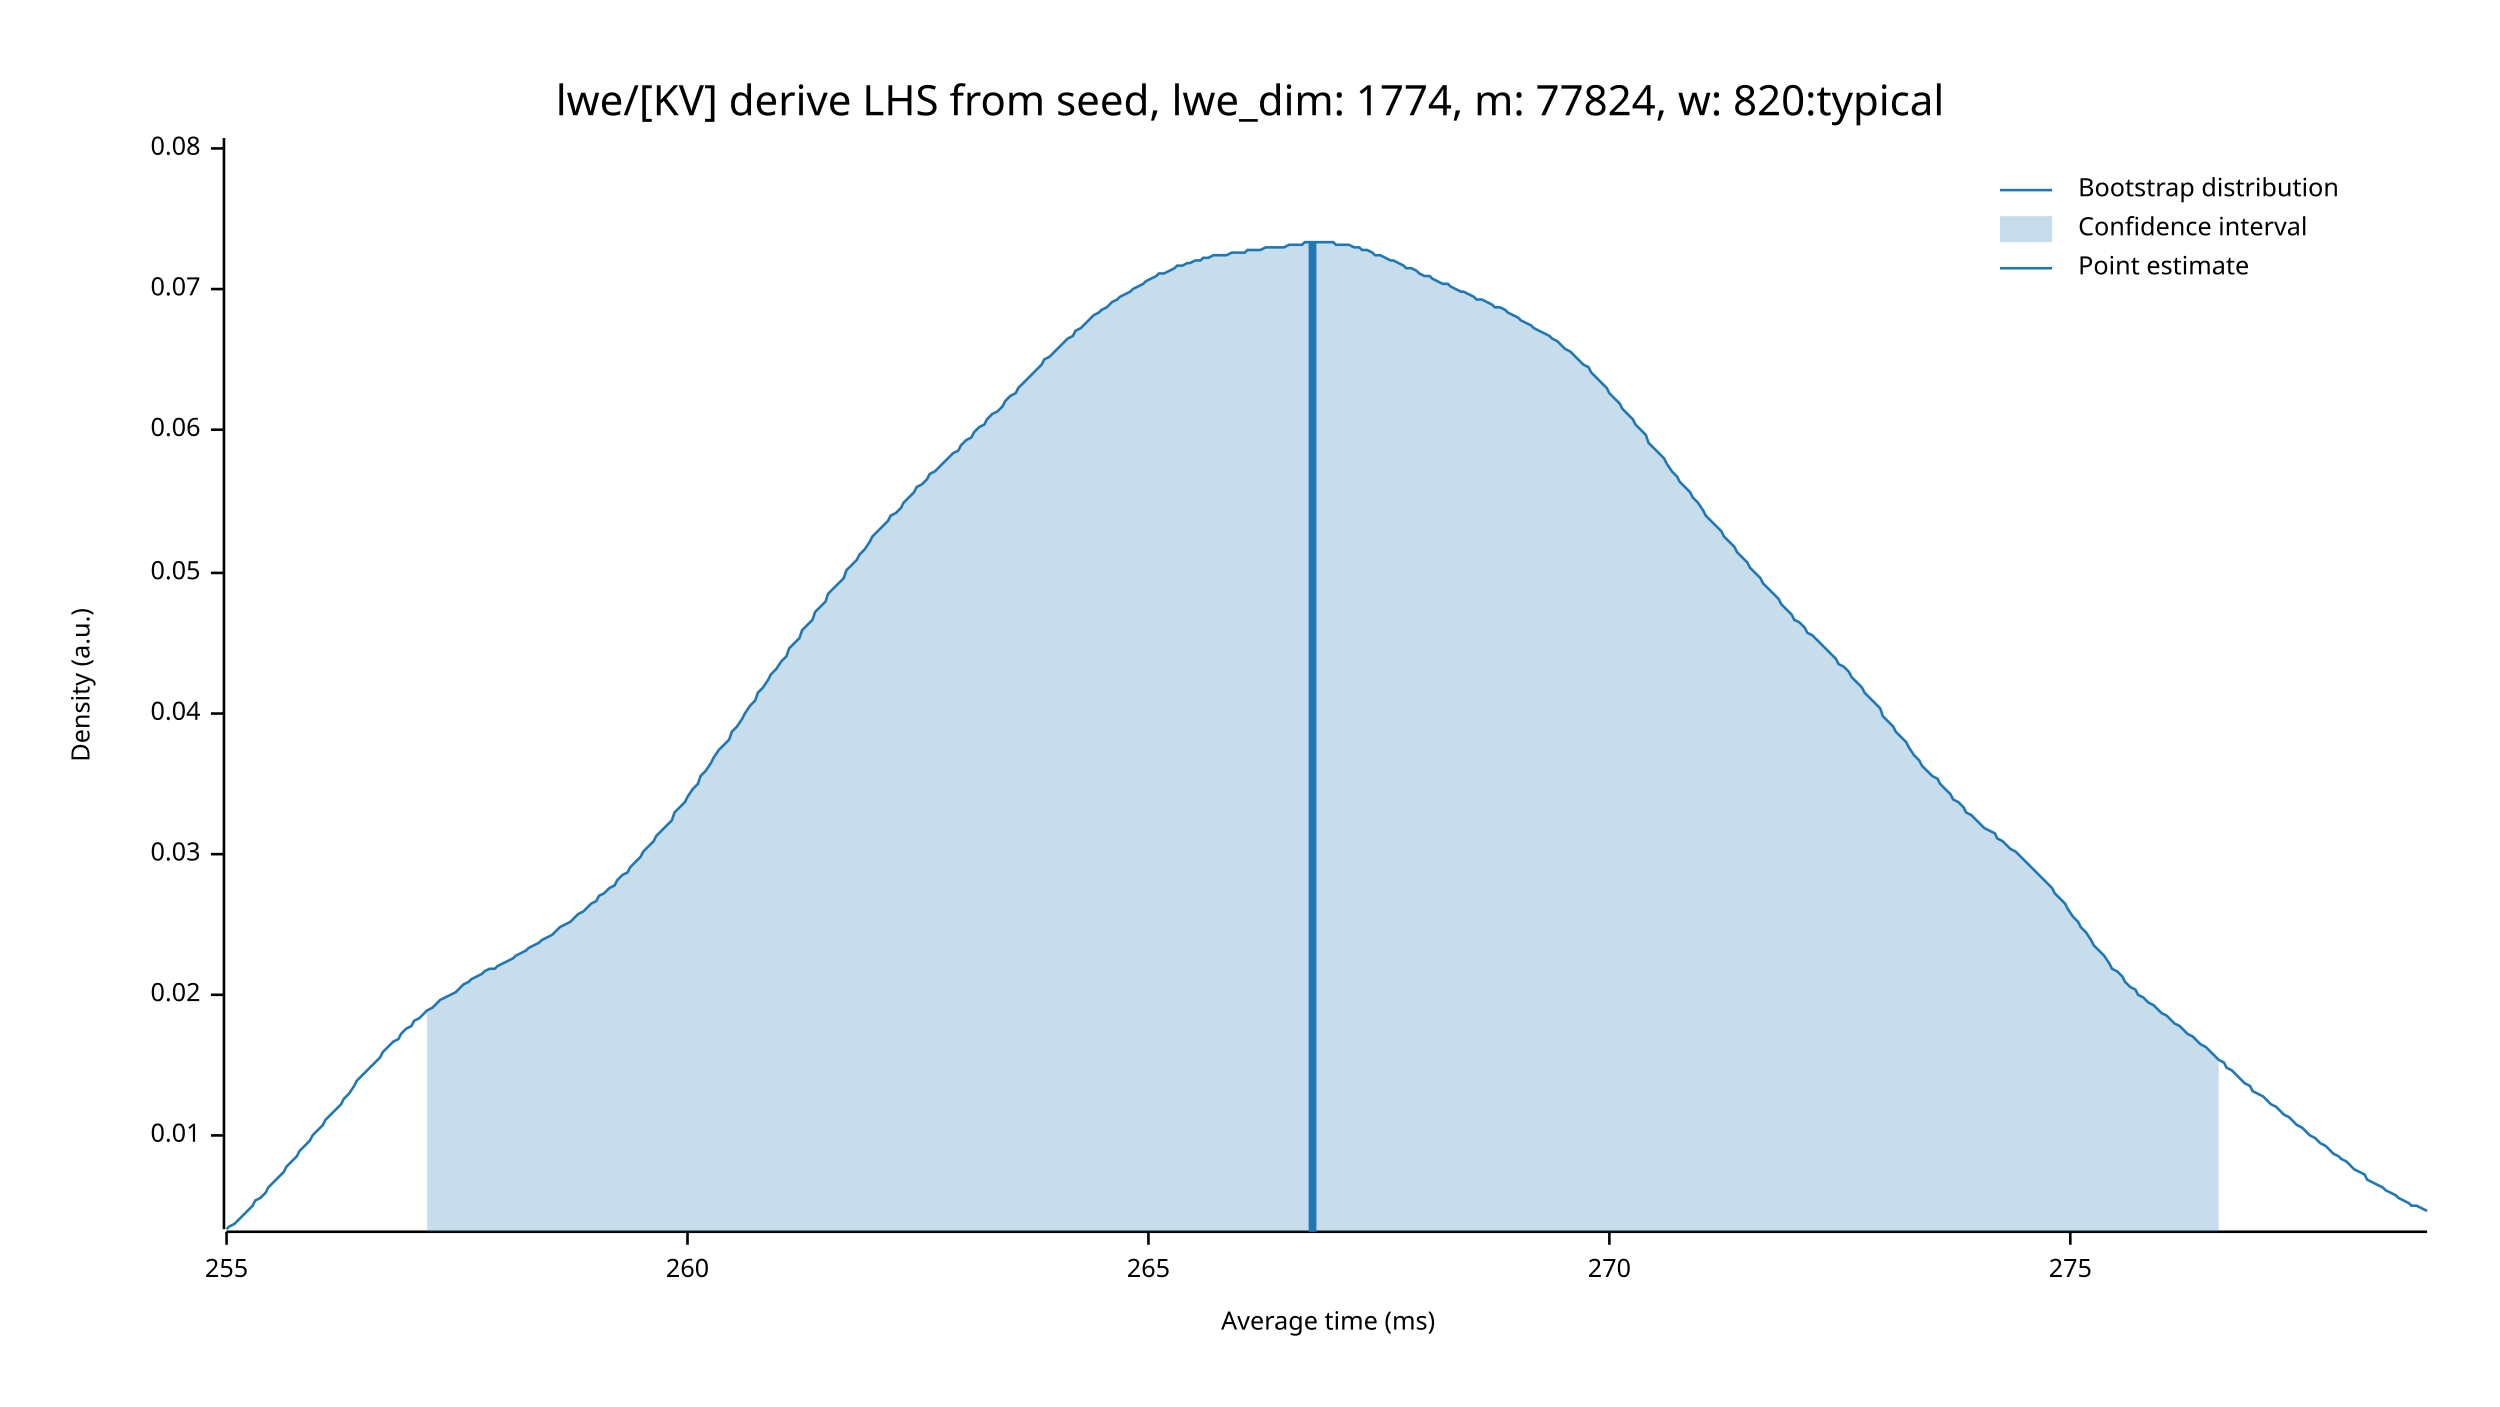
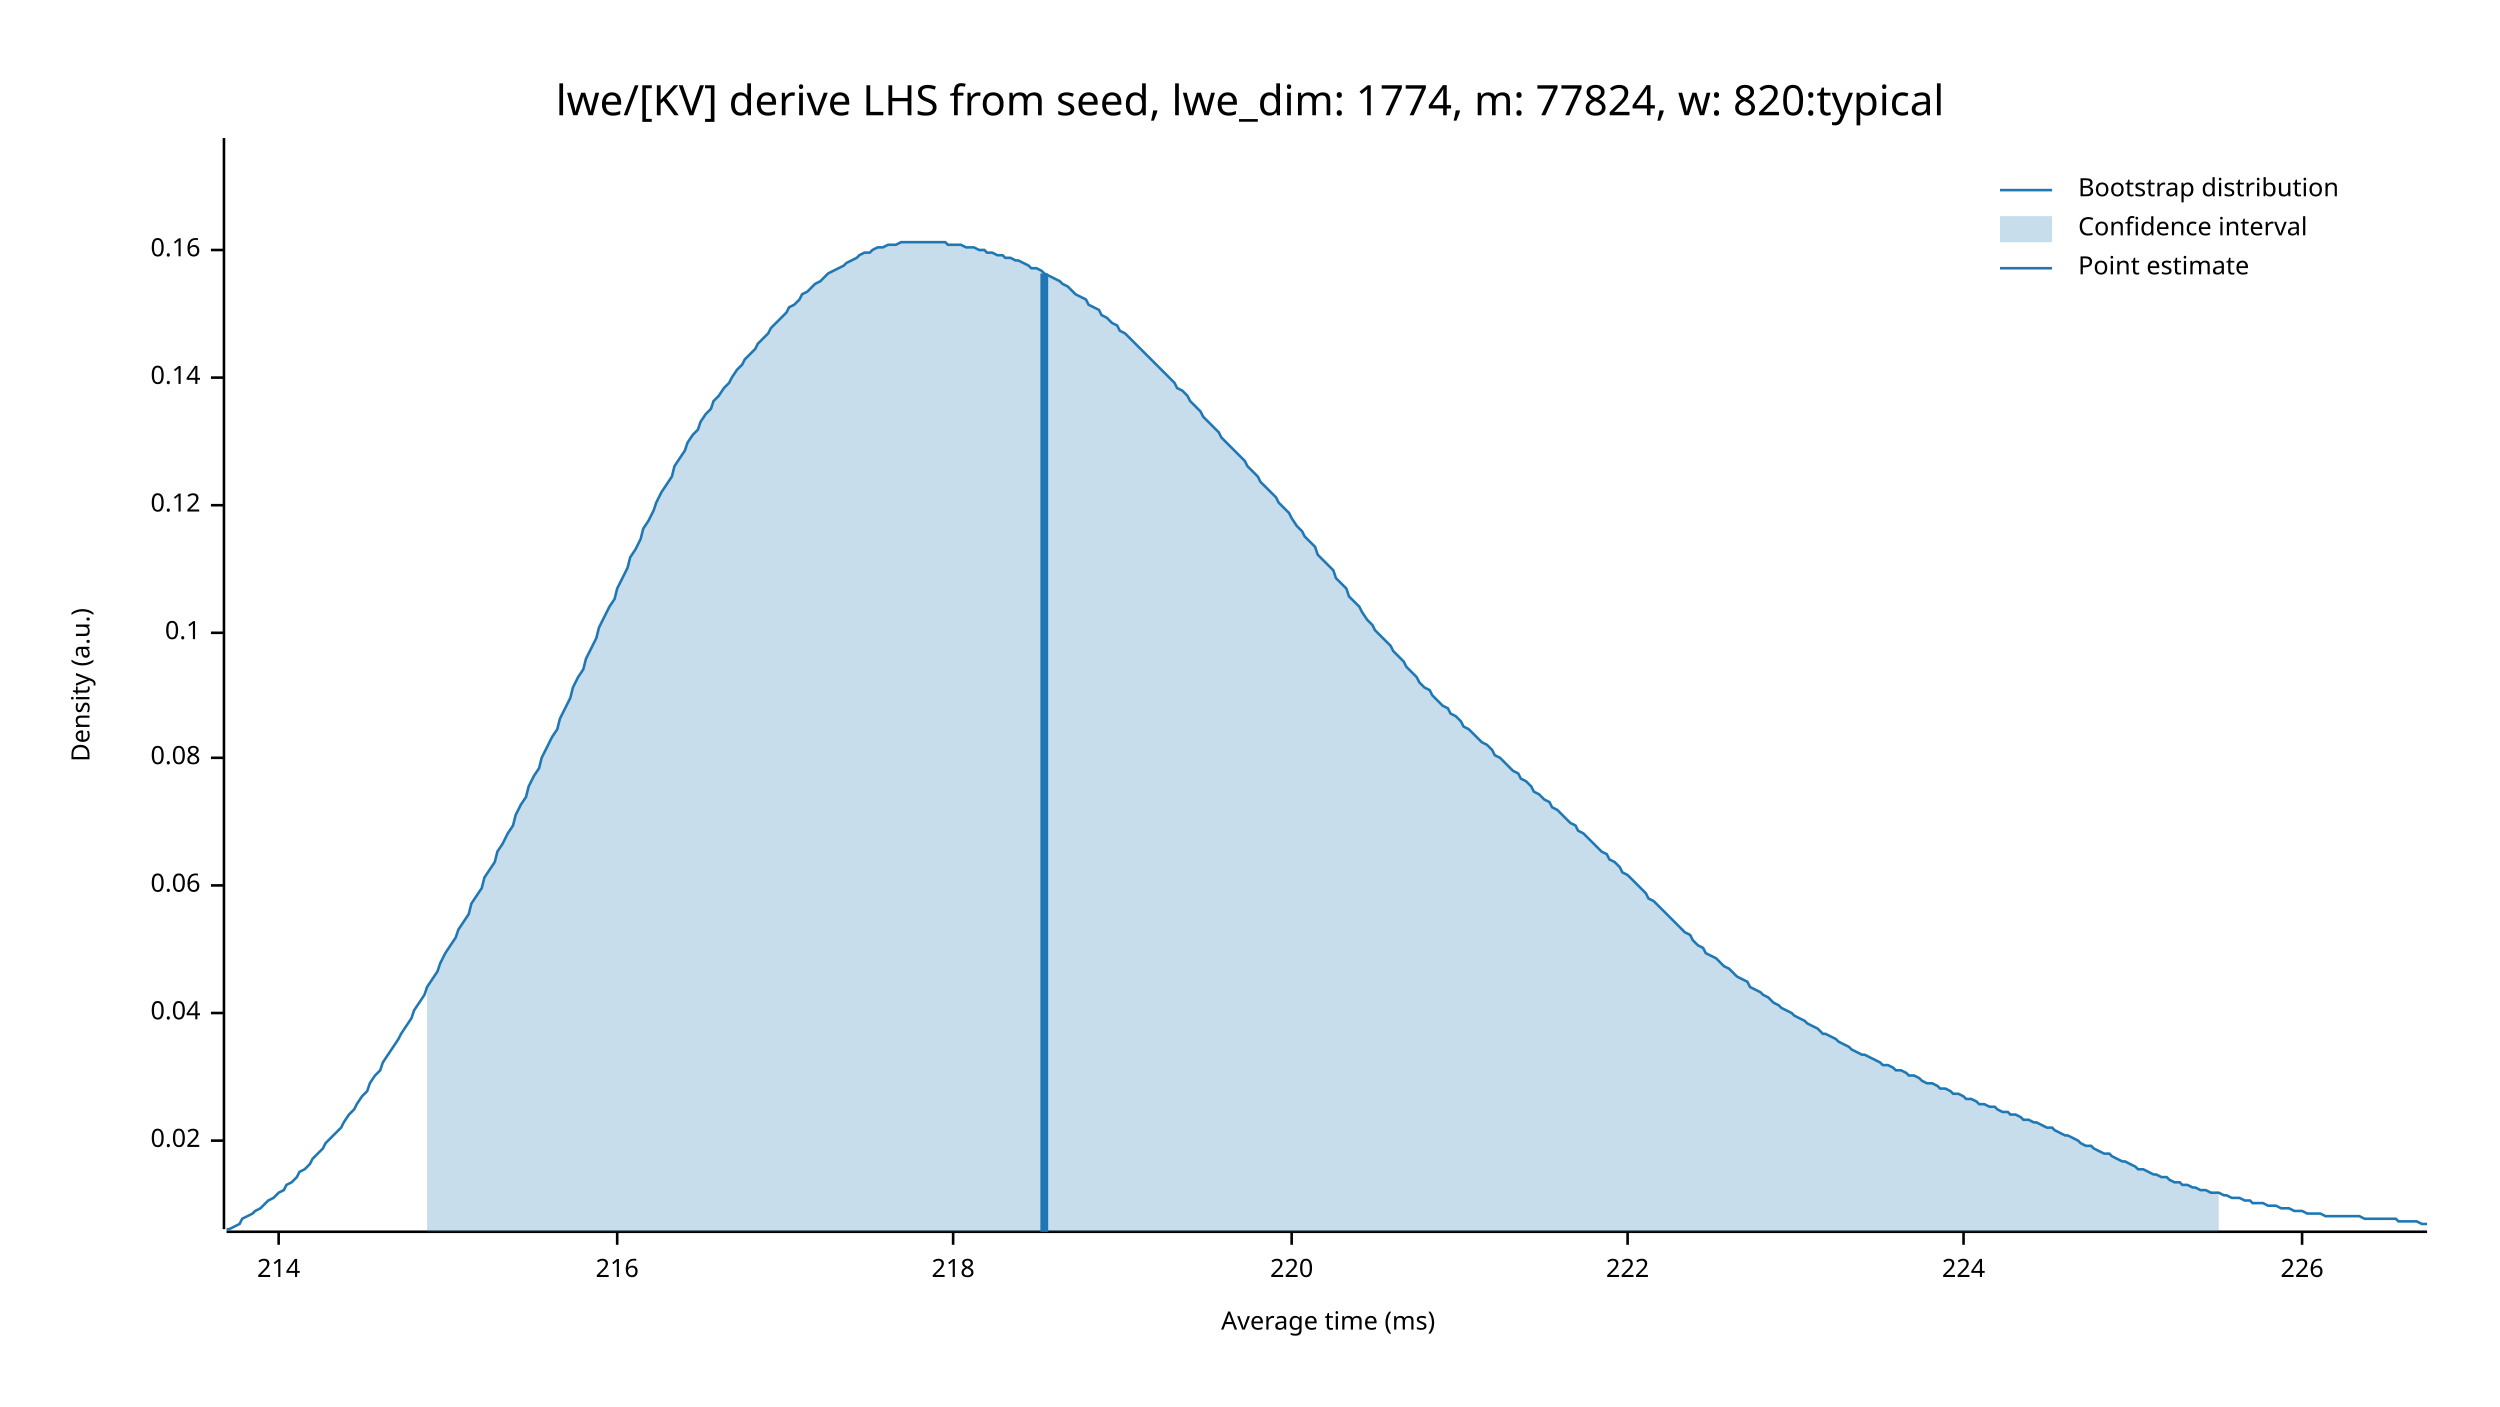
<svg xmlns="http://www.w3.org/2000/svg" width="960" height="540" viewBox="0 0 960 540">
  <text x="480" y="32" dy="0.76em" text-anchor="middle" font-family="sans-serif" font-size="16.129" opacity="1" fill="#000000">
lwe/[KV] derive LHS from seed, lwe_dim: 1774, m: 77824, w: 820:typical
</text>
  <text x="27" y="263" dy="0.76em" text-anchor="middle" font-family="sans-serif" font-size="9.677" opacity="1" fill="#000000" transform="rotate(270, 27, 263)">
Density (a.u.)
</text>
  <text x="510" y="513" dy="-0.5ex" text-anchor="middle" font-family="sans-serif" font-size="9.677" opacity="1" fill="#000000">
Average time (ms)
</text>
  <polyline fill="none" opacity="1" stroke="#000000" stroke-width="1" points="86,53 86,472 " />
-   <text x="77" y="436" dy="0.5ex" text-anchor="end" font-family="sans-serif" font-size="9.677" opacity="1" fill="#000000">
- 0.01
- </text>
-   <polyline fill="none" opacity="1" stroke="#000000" stroke-width="1" points="81,436 86,436 " />
-   <text x="77" y="382" dy="0.5ex" text-anchor="end" font-family="sans-serif" font-size="9.677" opacity="1" fill="#000000">
+   <text x="77" y="438" dy="0.5ex" text-anchor="end" font-family="sans-serif" font-size="9.677" opacity="1" fill="#000000">
0.02
</text>
-   <polyline fill="none" opacity="1" stroke="#000000" stroke-width="1" points="81,382 86,382 " />
-   <text x="77" y="328" dy="0.5ex" text-anchor="end" font-family="sans-serif" font-size="9.677" opacity="1" fill="#000000">
- 0.03
- </text>
-   <polyline fill="none" opacity="1" stroke="#000000" stroke-width="1" points="81,328 86,328 " />
-   <text x="77" y="274" dy="0.5ex" text-anchor="end" font-family="sans-serif" font-size="9.677" opacity="1" fill="#000000">
+   <polyline fill="none" opacity="1" stroke="#000000" stroke-width="1" points="81,438 86,438 " />
+   <text x="77" y="389" dy="0.5ex" text-anchor="end" font-family="sans-serif" font-size="9.677" opacity="1" fill="#000000">
0.04
</text>
-   <polyline fill="none" opacity="1" stroke="#000000" stroke-width="1" points="81,274 86,274 " />
-   <text x="77" y="220" dy="0.5ex" text-anchor="end" font-family="sans-serif" font-size="9.677" opacity="1" fill="#000000">
- 0.05
- </text>
-   <polyline fill="none" opacity="1" stroke="#000000" stroke-width="1" points="81,220 86,220 " />
-   <text x="77" y="165" dy="0.5ex" text-anchor="end" font-family="sans-serif" font-size="9.677" opacity="1" fill="#000000">
+   <polyline fill="none" opacity="1" stroke="#000000" stroke-width="1" points="81,389 86,389 " />
+   <text x="77" y="340" dy="0.5ex" text-anchor="end" font-family="sans-serif" font-size="9.677" opacity="1" fill="#000000">
0.06
</text>
-   <polyline fill="none" opacity="1" stroke="#000000" stroke-width="1" points="81,165 86,165 " />
-   <text x="77" y="111" dy="0.5ex" text-anchor="end" font-family="sans-serif" font-size="9.677" opacity="1" fill="#000000">
- 0.07
- </text>
-   <polyline fill="none" opacity="1" stroke="#000000" stroke-width="1" points="81,111 86,111 " />
-   <text x="77" y="57" dy="0.5ex" text-anchor="end" font-family="sans-serif" font-size="9.677" opacity="1" fill="#000000">
+   <polyline fill="none" opacity="1" stroke="#000000" stroke-width="1" points="81,340 86,340 " />
+   <text x="77" y="291" dy="0.5ex" text-anchor="end" font-family="sans-serif" font-size="9.677" opacity="1" fill="#000000">
0.08
</text>
-   <polyline fill="none" opacity="1" stroke="#000000" stroke-width="1" points="81,57 86,57 " />
+   <polyline fill="none" opacity="1" stroke="#000000" stroke-width="1" points="81,291 86,291 " />
+   <text x="77" y="243" dy="0.5ex" text-anchor="end" font-family="sans-serif" font-size="9.677" opacity="1" fill="#000000">
+ 0.1
+ </text>
+   <polyline fill="none" opacity="1" stroke="#000000" stroke-width="1" points="81,243 86,243 " />
+   <text x="77" y="194" dy="0.5ex" text-anchor="end" font-family="sans-serif" font-size="9.677" opacity="1" fill="#000000">
+ 0.12
+ </text>
+   <polyline fill="none" opacity="1" stroke="#000000" stroke-width="1" points="81,194 86,194 " />
+   <text x="77" y="145" dy="0.5ex" text-anchor="end" font-family="sans-serif" font-size="9.677" opacity="1" fill="#000000">
+ 0.14
+ </text>
+   <polyline fill="none" opacity="1" stroke="#000000" stroke-width="1" points="81,145 86,145 " />
+   <text x="77" y="96" dy="0.5ex" text-anchor="end" font-family="sans-serif" font-size="9.677" opacity="1" fill="#000000">
+ 0.16
+ </text>
+   <polyline fill="none" opacity="1" stroke="#000000" stroke-width="1" points="81,96 86,96 " />
  <polyline fill="none" opacity="1" stroke="#000000" stroke-width="1" points="87,473 932,473 " />
-   <text x="87" y="483" dy="0.76em" text-anchor="middle" font-family="sans-serif" font-size="9.677" opacity="1" fill="#000000">
- 255
+   <text x="107" y="483" dy="0.76em" text-anchor="middle" font-family="sans-serif" font-size="9.677" opacity="1" fill="#000000">
+ 214
</text>
-   <polyline fill="none" opacity="1" stroke="#000000" stroke-width="1" points="87,473 87,478 " />
-   <text x="264" y="483" dy="0.76em" text-anchor="middle" font-family="sans-serif" font-size="9.677" opacity="1" fill="#000000">
- 260
+   <polyline fill="none" opacity="1" stroke="#000000" stroke-width="1" points="107,473 107,478 " />
+   <text x="237" y="483" dy="0.76em" text-anchor="middle" font-family="sans-serif" font-size="9.677" opacity="1" fill="#000000">
+ 216
</text>
-   <polyline fill="none" opacity="1" stroke="#000000" stroke-width="1" points="264,473 264,478 " />
-   <text x="441" y="483" dy="0.76em" text-anchor="middle" font-family="sans-serif" font-size="9.677" opacity="1" fill="#000000">
- 265
+   <polyline fill="none" opacity="1" stroke="#000000" stroke-width="1" points="237,473 237,478 " />
+   <text x="366" y="483" dy="0.76em" text-anchor="middle" font-family="sans-serif" font-size="9.677" opacity="1" fill="#000000">
+ 218
</text>
-   <polyline fill="none" opacity="1" stroke="#000000" stroke-width="1" points="441,473 441,478 " />
-   <text x="618" y="483" dy="0.76em" text-anchor="middle" font-family="sans-serif" font-size="9.677" opacity="1" fill="#000000">
- 270
+   <polyline fill="none" opacity="1" stroke="#000000" stroke-width="1" points="366,473 366,478 " />
+   <text x="496" y="483" dy="0.76em" text-anchor="middle" font-family="sans-serif" font-size="9.677" opacity="1" fill="#000000">
+ 220
</text>
-   <polyline fill="none" opacity="1" stroke="#000000" stroke-width="1" points="618,473 618,478 " />
-   <text x="795" y="483" dy="0.76em" text-anchor="middle" font-family="sans-serif" font-size="9.677" opacity="1" fill="#000000">
- 275
+   <polyline fill="none" opacity="1" stroke="#000000" stroke-width="1" points="496,473 496,478 " />
+   <text x="625" y="483" dy="0.76em" text-anchor="middle" font-family="sans-serif" font-size="9.677" opacity="1" fill="#000000">
+ 222
</text>
-   <polyline fill="none" opacity="1" stroke="#000000" stroke-width="1" points="795,473 795,478 " />
-   <polyline fill="none" opacity="1" stroke="#1F78B4" stroke-width="1" points="87,472 88,471 90,470 92,468 93,467 95,465 97,463 98,461 100,460 102,458 103,456 105,454 107,452 109,450 110,448 112,446 114,444 115,442 117,440 119,438 120,436 122,434 124,432 125,430 127,428 129,426 131,424 132,422 134,420 136,417 137,415 139,413 141,411 142,410 144,408 146,406 147,404 149,402 151,400 153,399 154,397 156,395 158,394 159,392 161,391 163,389 164,388 166,387 168,385 169,384 171,383 173,382 175,381 176,380 178,378 180,377 181,376 183,375 185,374 186,373 188,372 190,372 191,371 193,370 195,369 197,368 198,367 200,366 202,365 203,364 205,363 207,362 208,361 210,360 212,359 214,357 215,356 217,355 219,354 220,353 222,351 224,350 225,349 227,347 229,346 230,344 232,343 234,341 236,340 237,338 239,336 241,335 242,333 244,331 246,329 247,327 249,325 251,323 252,321 254,319 256,317 258,315 259,312 261,310 263,308 264,306 266,303 268,301 269,298 271,296 273,293 274,291 276,288 278,286 280,284 281,281 283,279 285,276 286,274 288,271 290,269 291,266 293,264 295,261 296,259 298,257 300,254 302,252 303,249 305,247 307,245 308,242 310,240 312,238 313,235 315,233 317,231 318,228 320,226 322,224 324,222 325,219 327,217 329,215 330,213 332,211 334,208 335,206 337,204 339,202 341,200 342,198 344,197 346,195 347,193 349,191 351,189 352,187 354,186 356,184 357,182 359,181 361,179 363,177 364,176 366,174 368,173 369,171 371,169 373,168 374,166 376,164 378,163 379,161 381,159 383,158 385,156 386,154 388,152 390,151 391,149 393,147 395,145 396,144 398,142 400,140 401,138 403,137 405,135 407,133 408,132 410,130 412,129 413,127 415,126 417,124 418,123 420,121 422,120 423,119 425,118 427,116 429,115 430,114 432,113 434,112 435,111 437,110 439,109 440,108 442,107 444,106 445,105 447,105 449,104 451,103 452,102 454,102 456,101 457,101 459,100 461,100 462,99 464,99 466,98 468,98 469,98 471,98 473,97 474,97 476,97 478,97 479,96 481,96 483,96 484,96 486,95 488,95 490,95 491,95 493,95 495,94 496,94 498,94 500,94 501,93 503,93 505,93 506,93 508,93 510,93 512,93 513,94 515,94 517,94 518,94 520,95 522,95 523,96 525,96 527,97 528,98 530,98 532,99 534,100 535,100 537,101 539,102 540,103 542,103 544,104 545,105 547,106 549,106 550,107 552,108 554,109 556,109 557,110 559,111 561,112 562,112 564,113 566,114 567,115 569,115 571,116 573,117 574,118 576,118 578,119 579,120 581,121 583,122 584,123 586,124 588,125 589,126 591,127 593,128 595,129 596,130 598,131 600,133 601,134 603,135 605,137 606,138 608,140 610,141 611,143 613,145 615,147 617,149 618,151 620,153 622,155 623,157 625,159 627,161 628,163 630,165 632,167 633,170 635,172 637,174 639,176 640,178 642,181 644,183 645,185 647,187 649,189 650,191 652,193 654,196 655,198 657,200 659,202 661,204 662,206 664,208 666,210 667,212 669,214 671,216 672,218 674,220 676,222 677,224 679,226 681,228 683,230 684,232 686,234 688,236 689,238 691,239 693,241 694,243 696,244 698,246 700,248 701,249 703,251 705,253 706,255 708,256 710,258 711,260 713,262 715,264 716,266 718,268 720,270 722,272 723,275 725,277 727,279 728,281 730,283 732,285 733,287 735,290 737,292 738,294 740,296 742,298 744,299 745,301 747,303 749,305 750,307 752,308 754,310 755,312 757,313 759,315 760,316 762,318 764,319 766,320 767,322 769,323 771,325 772,326 774,327 776,329 777,330 779,332 781,334 782,335 784,337 786,339 788,341 789,343 791,345 793,347 794,349 796,352 798,354 799,356 801,358 803,361 804,363 806,365 808,367 810,370 811,372 813,373 815,375 816,377 818,379 820,380 821,382 823,383 825,385 827,386 828,387 830,389 832,390 833,391 835,393 837,394 838,395 840,397 842,398 843,399 845,401 847,402 849,404 850,405 852,407 854,408 855,410 857,411 859,413 860,414 862,416 864,417 865,419 867,420 869,421 871,423 872,424 874,425 876,427 877,428 879,429 881,431 882,432 884,433 886,435 887,436 889,437 891,439 893,440 894,441 896,443 898,444 899,445 901,446 903,448 904,449 906,450 908,451 909,453 911,454 913,455 915,456 916,457 918,458 920,459 921,460 923,461 925,462 926,463 928,463 930,464 932,465 " />
-   <polygon opacity="0.25" fill="#1F78B4" points="164,388 166,387 168,385 169,384 171,383 173,382 175,381 176,380 178,378 180,377 181,376 183,375 185,374 186,373 188,372 190,372 191,371 193,370 195,369 197,368 198,367 200,366 202,365 203,364 205,363 207,362 208,361 210,360 212,359 214,357 215,356 217,355 219,354 220,353 222,351 224,350 225,349 227,347 229,346 230,344 232,343 234,341 236,340 237,338 239,336 241,335 242,333 244,331 246,329 247,327 249,325 251,323 252,321 254,319 256,317 258,315 259,312 261,310 263,308 264,306 266,303 268,301 269,298 271,296 273,293 274,291 276,288 278,286 280,284 281,281 283,279 285,276 286,274 288,271 290,269 291,266 293,264 295,261 296,259 298,257 300,254 302,252 303,249 305,247 307,245 308,242 310,240 312,238 313,235 315,233 317,231 318,228 320,226 322,224 324,222 325,219 327,217 329,215 330,213 332,211 334,208 335,206 337,204 339,202 341,200 342,198 344,197 346,195 347,193 349,191 351,189 352,187 354,186 356,184 357,182 359,181 361,179 363,177 364,176 366,174 368,173 369,171 371,169 373,168 374,166 376,164 378,163 379,161 381,159 383,158 385,156 386,154 388,152 390,151 391,149 393,147 395,145 396,144 398,142 400,140 401,138 403,137 405,135 407,133 408,132 410,130 412,129 413,127 415,126 417,124 418,123 420,121 422,120 423,119 425,118 427,116 429,115 430,114 432,113 434,112 435,111 437,110 439,109 440,108 442,107 444,106 445,105 447,105 449,104 451,103 452,102 454,102 456,101 457,101 459,100 461,100 462,99 464,99 466,98 468,98 469,98 471,98 473,97 474,97 476,97 478,97 479,96 481,96 483,96 484,96 486,95 488,95 490,95 491,95 493,95 495,94 496,94 498,94 500,94 501,93 503,93 505,93 506,93 508,93 510,93 512,93 513,94 515,94 517,94 518,94 520,95 522,95 523,96 525,96 527,97 528,98 530,98 532,99 534,100 535,100 537,101 539,102 540,103 542,103 544,104 545,105 547,106 549,106 550,107 552,108 554,109 556,109 557,110 559,111 561,112 562,112 564,113 566,114 567,115 569,115 571,116 573,117 574,118 576,118 578,119 579,120 581,121 583,122 584,123 586,124 588,125 589,126 591,127 593,128 595,129 596,130 598,131 600,133 601,134 603,135 605,137 606,138 608,140 610,141 611,143 613,145 615,147 617,149 618,151 620,153 622,155 623,157 625,159 627,161 628,163 630,165 632,167 633,170 635,172 637,174 639,176 640,178 642,181 644,183 645,185 647,187 649,189 650,191 652,193 654,196 655,198 657,200 659,202 661,204 662,206 664,208 666,210 667,212 669,214 671,216 672,218 674,220 676,222 677,224 679,226 681,228 683,230 684,232 686,234 688,236 689,238 691,239 693,241 694,243 696,244 698,246 700,248 701,249 703,251 705,253 706,255 708,256 710,258 711,260 713,262 715,264 716,266 718,268 720,270 722,272 723,275 725,277 727,279 728,281 730,283 732,285 733,287 735,290 737,292 738,294 740,296 742,298 744,299 745,301 747,303 749,305 750,307 752,308 754,310 755,312 757,313 759,315 760,316 762,318 764,319 766,320 767,322 769,323 771,325 772,326 774,327 776,329 777,330 779,332 781,334 782,335 784,337 786,339 788,341 789,343 791,345 793,347 794,349 796,352 798,354 799,356 801,358 803,361 804,363 806,365 808,367 810,370 811,372 813,373 815,375 816,377 818,379 820,380 821,382 823,383 825,385 827,386 828,387 830,389 832,390 833,391 835,393 837,394 838,395 840,397 842,398 843,399 845,401 847,402 849,404 850,405 852,407 852,473 164,473 " />
-   <polyline fill="none" opacity="1" stroke="#1F78B4" stroke-width="3" points="504,473 504,93 " />
+   <polyline fill="none" opacity="1" stroke="#000000" stroke-width="1" points="625,473 625,478 " />
+   <text x="754" y="483" dy="0.76em" text-anchor="middle" font-family="sans-serif" font-size="9.677" opacity="1" fill="#000000">
+ 224
+ </text>
+   <polyline fill="none" opacity="1" stroke="#000000" stroke-width="1" points="754,473 754,478 " />
+   <text x="884" y="483" dy="0.76em" text-anchor="middle" font-family="sans-serif" font-size="9.677" opacity="1" fill="#000000">
+ 226
+ </text>
+   <polyline fill="none" opacity="1" stroke="#000000" stroke-width="1" points="884,473 884,478 " />
+   <polyline fill="none" opacity="1" stroke="#1F78B4" stroke-width="1" points="87,472 88,472 90,471 92,470 93,468 95,467 97,466 98,465 100,464 102,462 103,461 105,460 107,458 109,457 110,455 112,454 114,452 115,450 117,449 119,447 120,445 122,443 124,441 125,439 127,437 129,435 131,433 132,431 134,428 136,426 137,424 139,421 141,419 142,416 144,413 146,411 147,408 149,405 151,402 153,399 154,397 156,394 158,391 159,388 161,385 163,382 164,379 166,376 168,373 169,370 171,366 173,363 175,360 176,357 178,354 180,351 181,347 183,344 185,341 186,337 188,334 190,331 191,327 193,324 195,320 197,317 198,313 200,309 202,306 203,302 205,298 207,295 208,291 210,287 212,283 214,280 215,276 217,272 219,268 220,264 222,260 224,257 225,253 227,249 229,245 230,241 232,237 234,233 236,230 237,226 239,222 241,218 242,214 244,211 246,207 247,203 249,200 251,196 252,193 254,189 256,186 258,183 259,179 261,176 263,173 264,170 266,167 268,165 269,162 271,159 273,157 274,154 276,152 278,149 280,147 281,145 283,142 285,140 286,138 288,136 290,134 291,132 293,130 295,128 296,126 298,124 300,122 302,120 303,118 305,117 307,115 308,113 310,112 312,110 313,109 315,108 317,106 318,105 320,104 322,103 324,102 325,101 327,100 329,99 330,98 332,97 334,97 335,96 337,95 339,95 341,94 342,94 344,94 346,93 347,93 349,93 351,93 352,93 354,93 356,93 357,93 359,93 361,93 363,93 364,94 366,94 368,94 369,94 371,95 373,95 374,95 376,96 378,96 379,97 381,97 383,98 385,98 386,99 388,99 390,100 391,100 393,101 395,102 396,103 398,103 400,104 401,105 403,106 405,107 407,108 408,109 410,110 412,112 413,113 415,114 417,115 418,117 420,118 422,119 423,121 425,122 427,124 429,125 430,127 432,128 434,130 435,131 437,133 439,135 440,136 442,138 444,140 445,141 447,143 449,145 451,147 452,149 454,150 456,152 457,154 459,156 461,158 462,160 464,162 466,164 468,166 469,168 471,170 473,172 474,173 476,175 478,177 479,179 481,181 483,183 484,185 486,187 488,189 490,191 491,193 493,195 495,197 496,199 498,202 500,204 501,206 503,208 505,210 506,213 508,215 510,217 512,219 513,222 515,224 517,226 518,229 520,231 522,233 523,235 525,238 527,240 528,242 530,244 532,246 534,248 535,250 537,252 539,254 540,256 542,258 544,260 545,262 547,264 549,265 550,267 552,269 554,271 556,272 557,274 559,275 561,277 562,279 564,280 566,282 567,283 569,285 571,286 573,288 574,290 576,291 578,293 579,294 581,296 583,297 584,299 586,300 588,302 589,304 591,305 593,307 595,308 596,310 598,311 600,313 601,314 603,316 605,317 606,319 608,320 610,322 611,323 613,325 615,327 617,328 618,330 620,331 622,333 623,335 625,336 627,338 628,339 630,341 632,343 633,345 635,346 637,348 639,350 640,351 642,353 644,355 645,356 647,358 649,359 650,361 652,363 654,364 655,366 657,367 659,368 661,370 662,371 664,372 666,374 667,375 669,376 671,377 672,379 674,380 676,381 677,382 679,383 681,385 683,386 684,387 686,388 688,389 689,390 691,391 693,392 694,393 696,394 698,395 700,397 701,397 703,398 705,399 706,400 708,401 710,402 711,403 713,404 715,405 716,405 718,406 720,407 722,408 723,409 725,409 727,410 728,411 730,411 732,412 733,413 735,413 737,414 738,415 740,416 742,416 744,417 745,418 747,418 749,419 750,420 752,420 754,421 755,422 757,422 759,423 760,424 762,424 764,425 766,425 767,426 769,427 771,427 772,428 774,428 776,429 777,430 779,430 781,431 782,431 784,432 786,433 788,433 789,434 791,435 793,436 794,436 796,437 798,438 799,439 801,440 803,440 804,441 806,442 808,443 810,443 811,444 813,445 815,446 816,446 818,447 820,448 821,449 823,449 825,450 827,451 828,451 830,452 832,452 833,453 835,454 837,454 838,455 840,455 842,456 843,456 845,457 847,457 849,458 850,458 852,458 854,459 855,459 857,460 859,460 860,460 862,461 864,461 865,462 867,462 869,462 871,463 872,463 874,463 876,464 877,464 879,464 881,465 882,465 884,465 886,466 887,466 889,466 891,466 893,467 894,467 896,467 898,467 899,467 901,467 903,467 904,467 906,467 908,468 909,468 911,468 913,468 915,468 916,468 918,468 920,468 921,469 923,469 925,469 926,469 928,469 930,470 932,470 " />
+   <polygon opacity="0.25" fill="#1F78B4" points="164,379 166,376 168,373 169,370 171,366 173,363 175,360 176,357 178,354 180,351 181,347 183,344 185,341 186,337 188,334 190,331 191,327 193,324 195,320 197,317 198,313 200,309 202,306 203,302 205,298 207,295 208,291 210,287 212,283 214,280 215,276 217,272 219,268 220,264 222,260 224,257 225,253 227,249 229,245 230,241 232,237 234,233 236,230 237,226 239,222 241,218 242,214 244,211 246,207 247,203 249,200 251,196 252,193 254,189 256,186 258,183 259,179 261,176 263,173 264,170 266,167 268,165 269,162 271,159 273,157 274,154 276,152 278,149 280,147 281,145 283,142 285,140 286,138 288,136 290,134 291,132 293,130 295,128 296,126 298,124 300,122 302,120 303,118 305,117 307,115 308,113 310,112 312,110 313,109 315,108 317,106 318,105 320,104 322,103 324,102 325,101 327,100 329,99 330,98 332,97 334,97 335,96 337,95 339,95 341,94 342,94 344,94 346,93 347,93 349,93 351,93 352,93 354,93 356,93 357,93 359,93 361,93 363,93 364,94 366,94 368,94 369,94 371,95 373,95 374,95 376,96 378,96 379,97 381,97 383,98 385,98 386,99 388,99 390,100 391,100 393,101 395,102 396,103 398,103 400,104 401,105 403,106 405,107 407,108 408,109 410,110 412,112 413,113 415,114 417,115 418,117 420,118 422,119 423,121 425,122 427,124 429,125 430,127 432,128 434,130 435,131 437,133 439,135 440,136 442,138 444,140 445,141 447,143 449,145 451,147 452,149 454,150 456,152 457,154 459,156 461,158 462,160 464,162 466,164 468,166 469,168 471,170 473,172 474,173 476,175 478,177 479,179 481,181 483,183 484,185 486,187 488,189 490,191 491,193 493,195 495,197 496,199 498,202 500,204 501,206 503,208 505,210 506,213 508,215 510,217 512,219 513,222 515,224 517,226 518,229 520,231 522,233 523,235 525,238 527,240 528,242 530,244 532,246 534,248 535,250 537,252 539,254 540,256 542,258 544,260 545,262 547,264 549,265 550,267 552,269 554,271 556,272 557,274 559,275 561,277 562,279 564,280 566,282 567,283 569,285 571,286 573,288 574,290 576,291 578,293 579,294 581,296 583,297 584,299 586,300 588,302 589,304 591,305 593,307 595,308 596,310 598,311 600,313 601,314 603,316 605,317 606,319 608,320 610,322 611,323 613,325 615,327 617,328 618,330 620,331 622,333 623,335 625,336 627,338 628,339 630,341 632,343 633,345 635,346 637,348 639,350 640,351 642,353 644,355 645,356 647,358 649,359 650,361 652,363 654,364 655,366 657,367 659,368 661,370 662,371 664,372 666,374 667,375 669,376 671,377 672,379 674,380 676,381 677,382 679,383 681,385 683,386 684,387 686,388 688,389 689,390 691,391 693,392 694,393 696,394 698,395 700,397 701,397 703,398 705,399 706,400 708,401 710,402 711,403 713,404 715,405 716,405 718,406 720,407 722,408 723,409 725,409 727,410 728,411 730,411 732,412 733,413 735,413 737,414 738,415 740,416 742,416 744,417 745,418 747,418 749,419 750,420 752,420 754,421 755,422 757,422 759,423 760,424 762,424 764,425 766,425 767,426 769,427 771,427 772,428 774,428 776,429 777,430 779,430 781,431 782,431 784,432 786,433 788,433 789,434 791,435 793,436 794,436 796,437 798,438 799,439 801,440 803,440 804,441 806,442 808,443 810,443 811,444 813,445 815,446 816,446 818,447 820,448 821,449 823,449 825,450 827,451 828,451 830,452 832,452 833,453 835,454 837,454 838,455 840,455 842,456 843,456 845,457 847,457 849,458 850,458 852,458 852,473 164,473 " />
+   <polyline fill="none" opacity="1" stroke="#1F78B4" stroke-width="3" points="401,473 401,105 " />
  <text x="798" y="68" dy="0.76em" text-anchor="start" font-family="sans-serif" font-size="9.677" opacity="1" fill="#000000">
Bootstrap distribution
</text>
  <text x="798" y="83" dy="0.76em" text-anchor="start" font-family="sans-serif" font-size="9.677" opacity="1" fill="#000000">
Confidence interval
</text>
  <text x="798" y="98" dy="0.76em" text-anchor="start" font-family="sans-serif" font-size="9.677" opacity="1" fill="#000000">
Point estimate
</text>
  <polyline fill="none" opacity="1" stroke="#1F78B4" stroke-width="1" points="768,73 788,73 " />
  <rect x="768" y="83" width="20" height="10" opacity="0.25" fill="#1F78B4" stroke="none" />
  <polyline fill="none" opacity="1" stroke="#1F78B4" stroke-width="1" points="768,103 788,103 " />
</svg>
